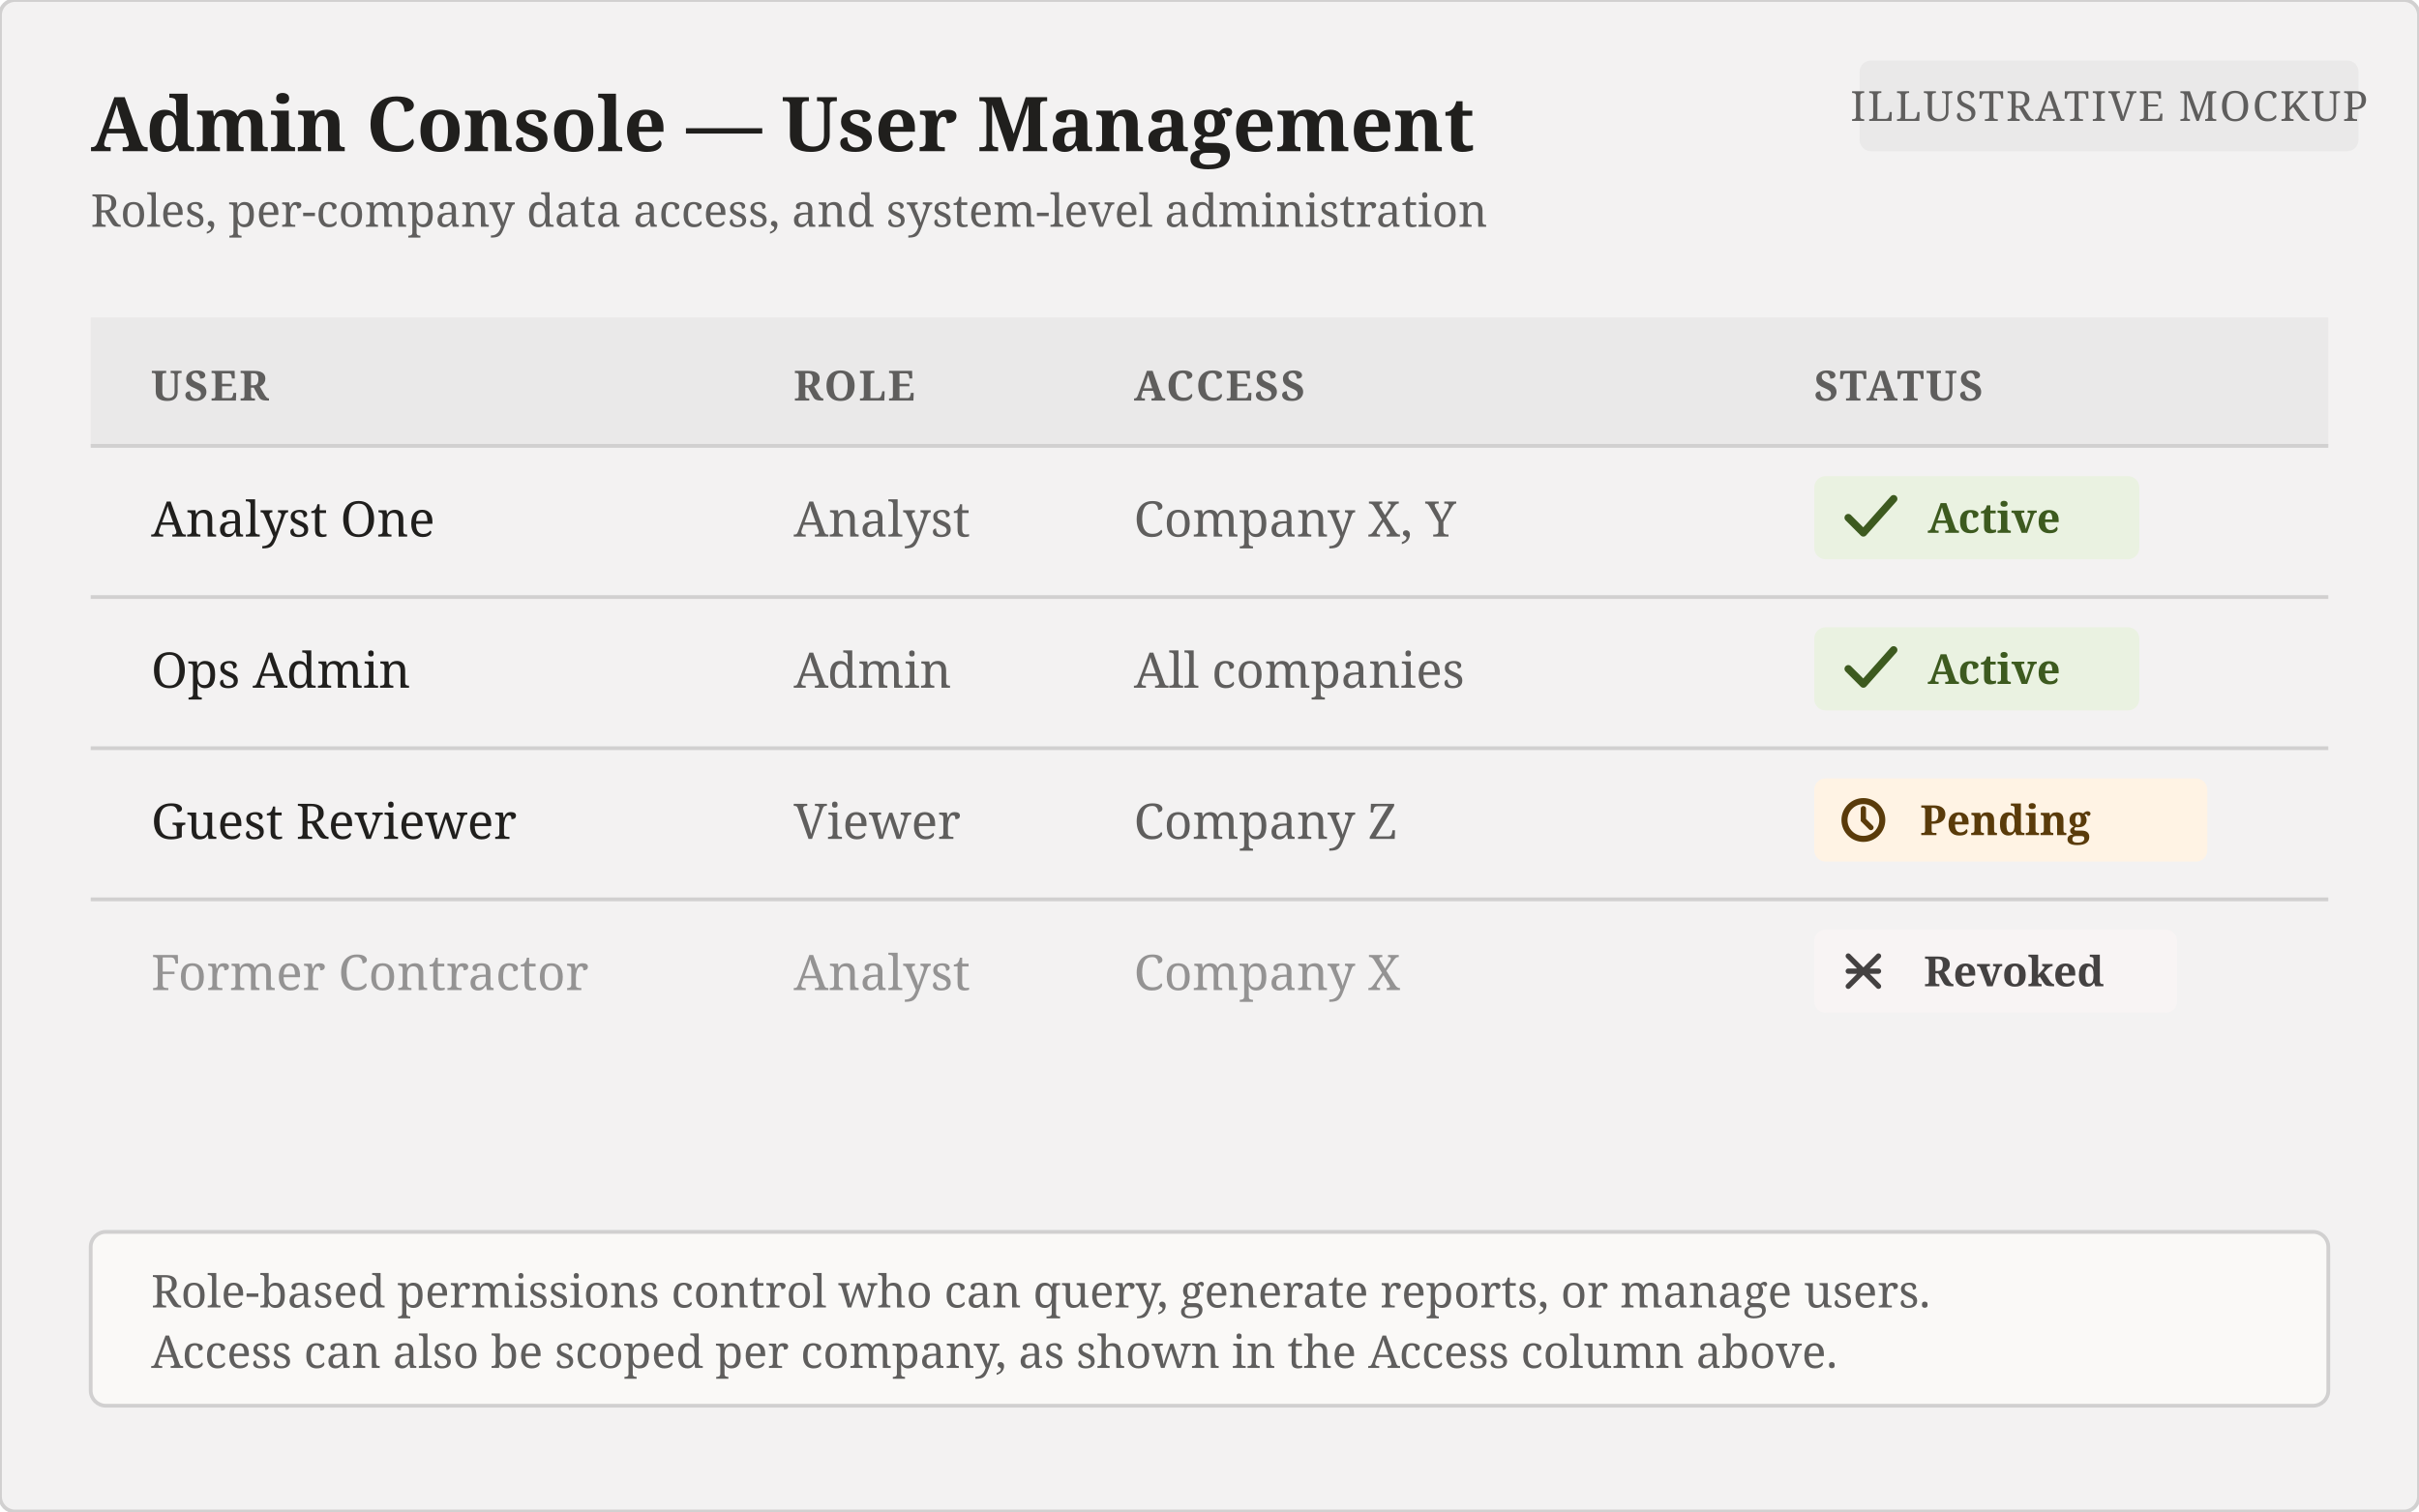
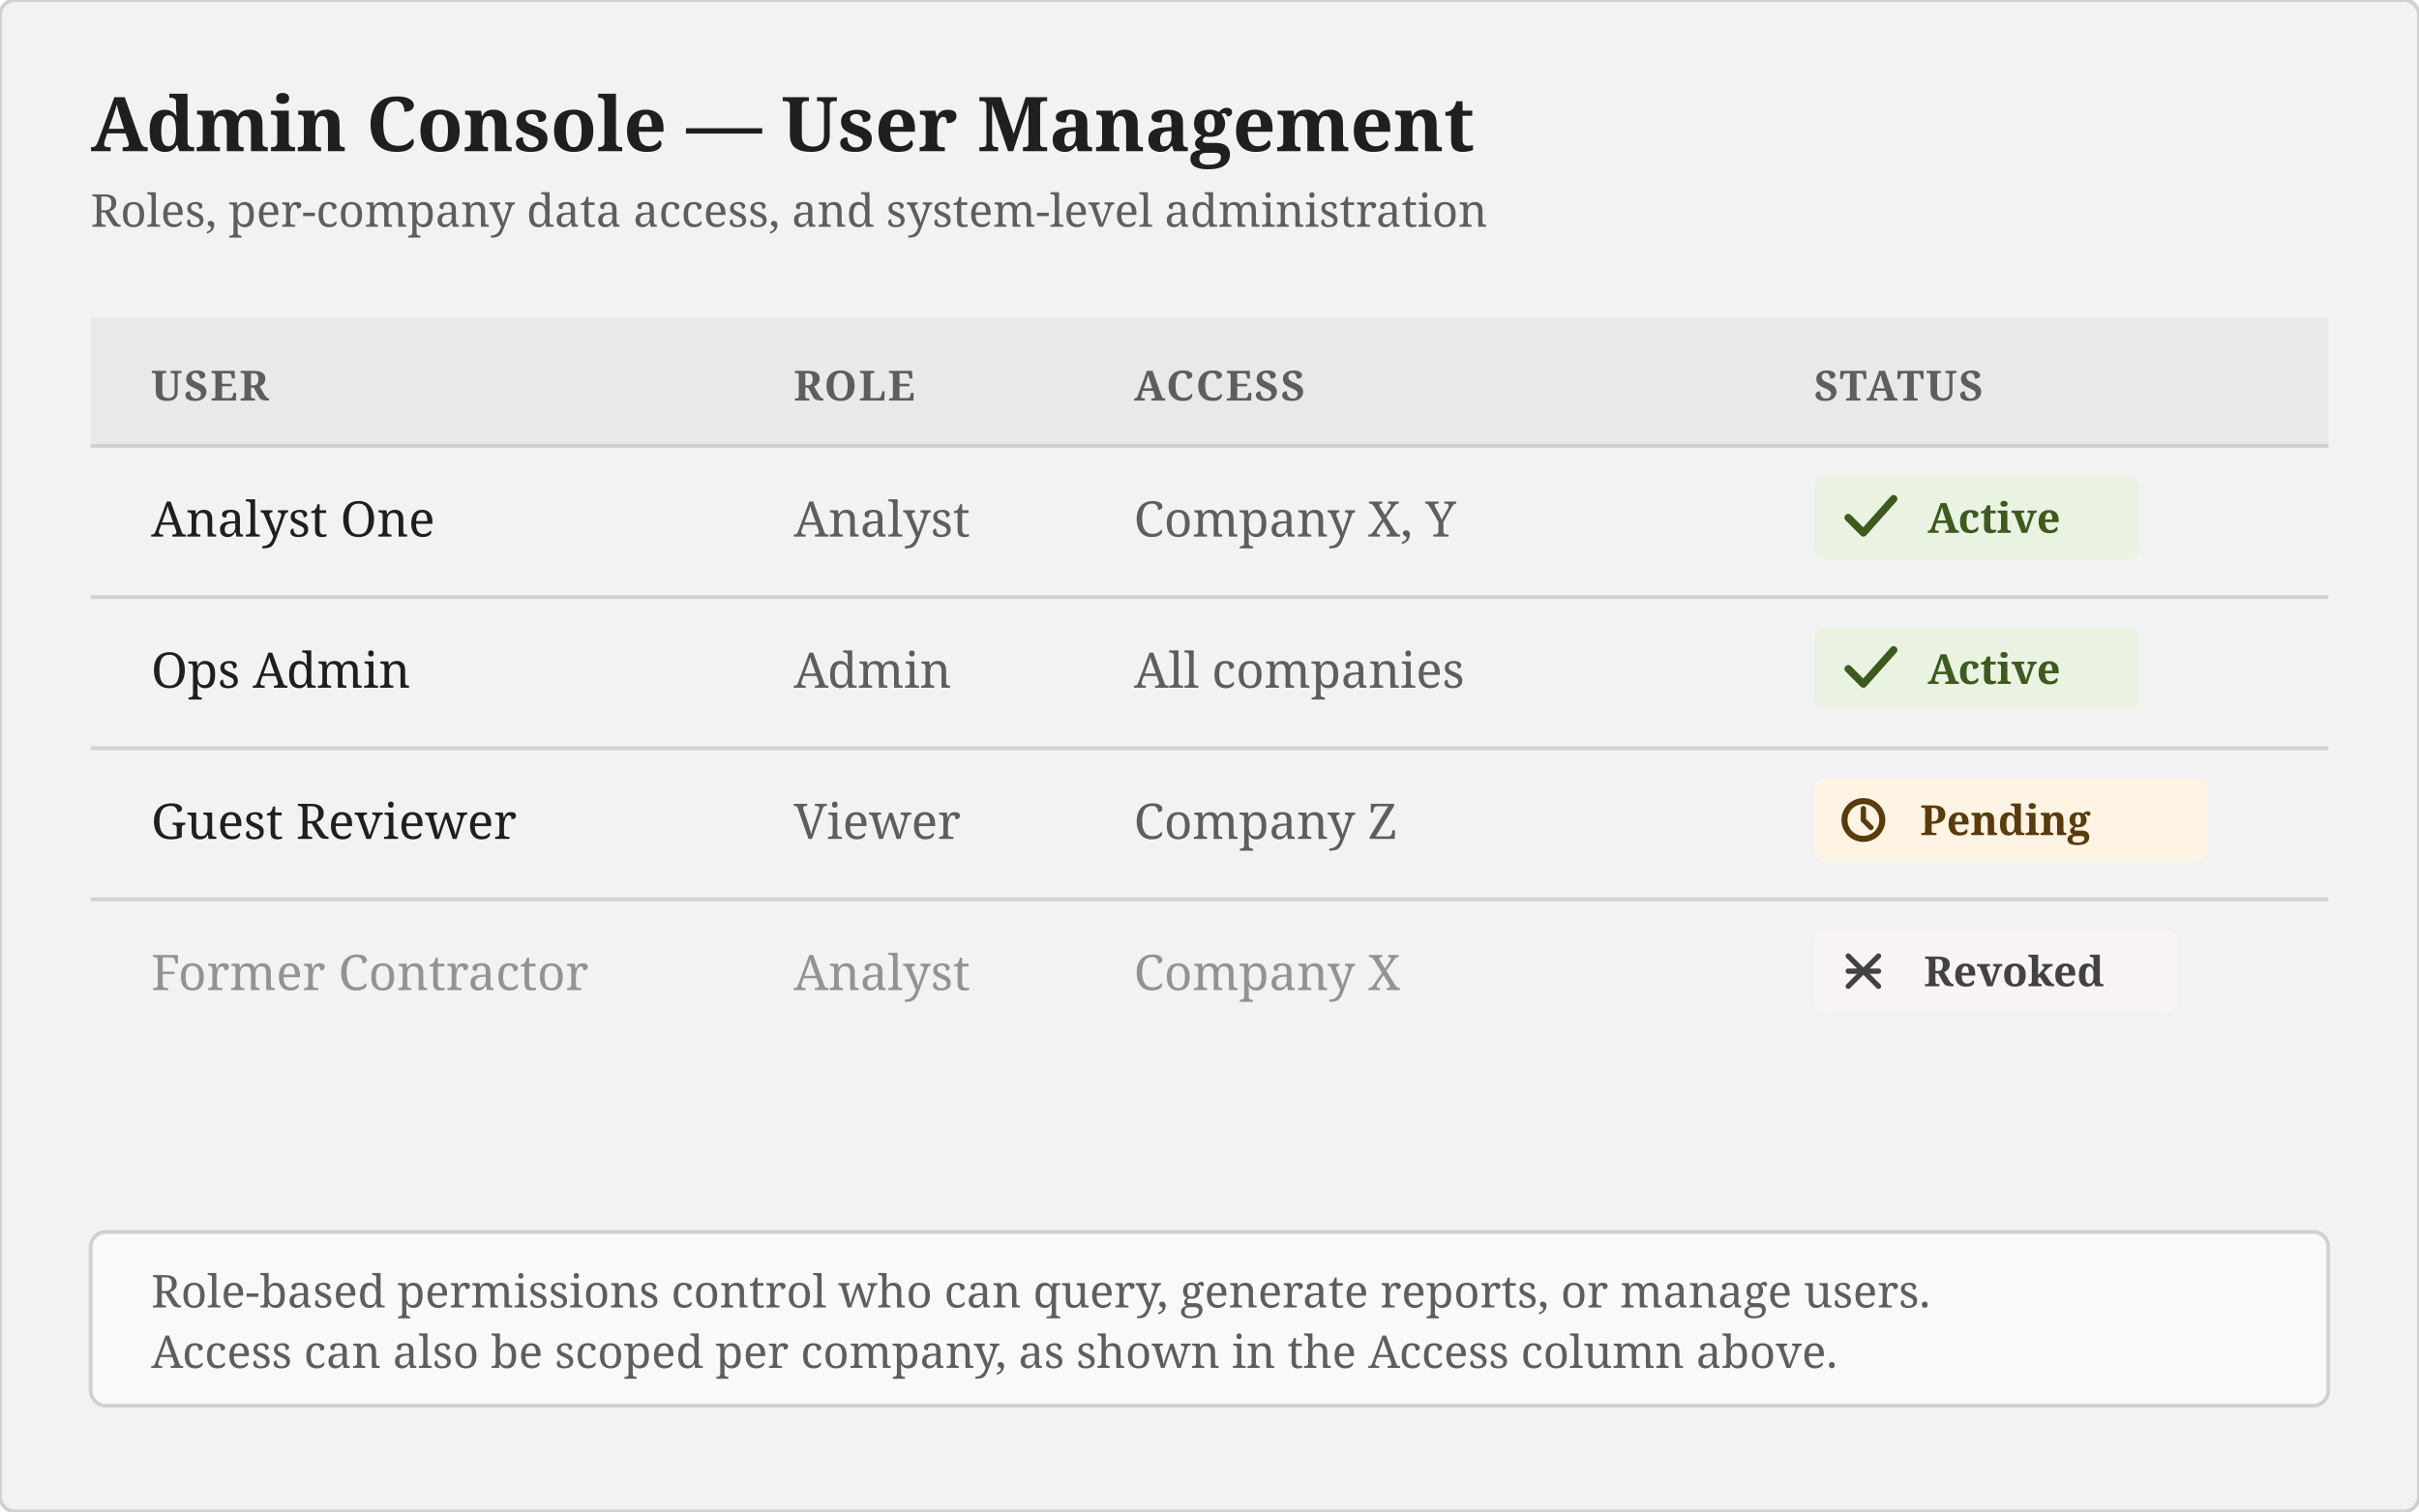
<svg xmlns="http://www.w3.org/2000/svg" viewBox="0 0 640 400" font-family="Lora, serif">
  <rect x="0" y="0" width="640" height="400" rx="4" fill="#F3F2F2" stroke="#D1D0D0" stroke-width="1" />
-   <rect x="492" y="16" width="132" height="24" rx="3" fill="#EAE9E9" />
-   <text x="558" y="32" text-anchor="middle" font-size="11" letter-spacing="0.5" fill="#5F5E5D">ILLUSTRATIVE MOCKUP</text>
  <text x="24" y="40" font-family="'Cormorant Garamond', serif" font-size="20" font-weight="600" fill="#201F1D">Admin Console — User Management</text>
  <text x="24" y="60" font-size="12" fill="#5F5E5D">Roles, per-company data access, and system-level administration</text>
  <rect x="24" y="84" width="592" height="34" fill="#EAE9E9" />
  <text x="40" y="106" font-size="11" letter-spacing="0.5" font-weight="600" fill="#5F5E5D">USER</text>
  <text x="210" y="106" font-size="11" letter-spacing="0.5" font-weight="600" fill="#5F5E5D">ROLE</text>
  <text x="300" y="106" font-size="11" letter-spacing="0.5" font-weight="600" fill="#5F5E5D">ACCESS</text>
  <text x="480" y="106" font-size="11" letter-spacing="0.5" font-weight="600" fill="#5F5E5D">STATUS</text>
  <g>
    <line x1="24" y1="118" x2="616" y2="118" stroke="#D1D0D0" stroke-width="1" />
    <text x="40" y="142" font-size="13" fill="#201F1D">Analyst One</text>
    <text x="210" y="142" font-size="13" fill="#5F5E5D">Analyst</text>
    <text x="300" y="142" font-size="13" fill="#5F5E5D">Company X, Y</text>
    <rect x="480" y="126" width="86" height="22" rx="3" fill="#EAF2E1" />
    <path d="M 489 137 l 4 4 l 8 -9" fill="none" stroke="#3D5A1F" stroke-width="2" stroke-linecap="round" stroke-linejoin="round" />
    <text x="510" y="141" font-size="11" font-weight="600" fill="#3D5A1F">Active</text>
  </g>
  <g>
    <line x1="24" y1="158" x2="616" y2="158" stroke="#D1D0D0" stroke-width="1" />
    <text x="40" y="182" font-size="13" fill="#201F1D">Ops Admin</text>
    <text x="210" y="182" font-size="13" fill="#5F5E5D">Admin</text>
    <text x="300" y="182" font-size="13" fill="#5F5E5D">All companies</text>
    <rect x="480" y="166" width="86" height="22" rx="3" fill="#EAF2E1" />
    <path d="M 489 177 l 4 4 l 8 -9" fill="none" stroke="#3D5A1F" stroke-width="2" stroke-linecap="round" stroke-linejoin="round" />
    <text x="510" y="181" font-size="11" font-weight="600" fill="#3D5A1F">Active</text>
  </g>
  <g>
    <line x1="24" y1="198" x2="616" y2="198" stroke="#D1D0D0" stroke-width="1" />
    <text x="40" y="222" font-size="13" fill="#201F1D">Guest Reviewer</text>
    <text x="210" y="222" font-size="13" fill="#5F5E5D">Viewer</text>
    <text x="300" y="222" font-size="13" fill="#5F5E5D">Company Z</text>
    <rect x="480" y="206" width="104" height="22" rx="3" fill="#FFF3E4" />
    <circle cx="493" cy="217" r="5" fill="none" stroke="#5A3B0A" stroke-width="1.6" />
    <path d="M 493 214 l 0 3 l 2 2" fill="none" stroke="#5A3B0A" stroke-width="1.4" stroke-linecap="round" />
    <text x="508" y="221" font-size="11" font-weight="600" fill="#5A3B0A">Pending</text>
  </g>
  <g>
    <line x1="24" y1="238" x2="616" y2="238" stroke="#D1D0D0" stroke-width="1" />
    <text x="40" y="262" font-size="13" fill="#949393">Former Contractor</text>
    <text x="210" y="262" font-size="13" fill="#949393">Analyst</text>
    <text x="300" y="262" font-size="13" fill="#949393">Company X</text>
    <rect x="480" y="246" width="96" height="22" rx="3" fill="#F8F4F4" />
    <path d="M 489 257 l 8 0 M 489 253 l 8 8 M 497 253 l -8 8" fill="none" stroke="#444141" stroke-width="1.4" stroke-linecap="round" />
    <text x="509" y="261" font-size="11" font-weight="600" fill="#444141">Revoked</text>
  </g>
  <rect x="24" y="326" width="592" height="46" rx="4" fill="#FAF9F7" stroke="#D1D0D0" stroke-width="1" />
  <text x="40" y="346" font-size="12" fill="#5F5E5D">Role-based permissions control who can query, generate reports, or manage users.</text>
  <text x="40" y="362" font-size="12" fill="#5F5E5D">Access can also be scoped per company, as shown in the Access column above.</text>
</svg>
